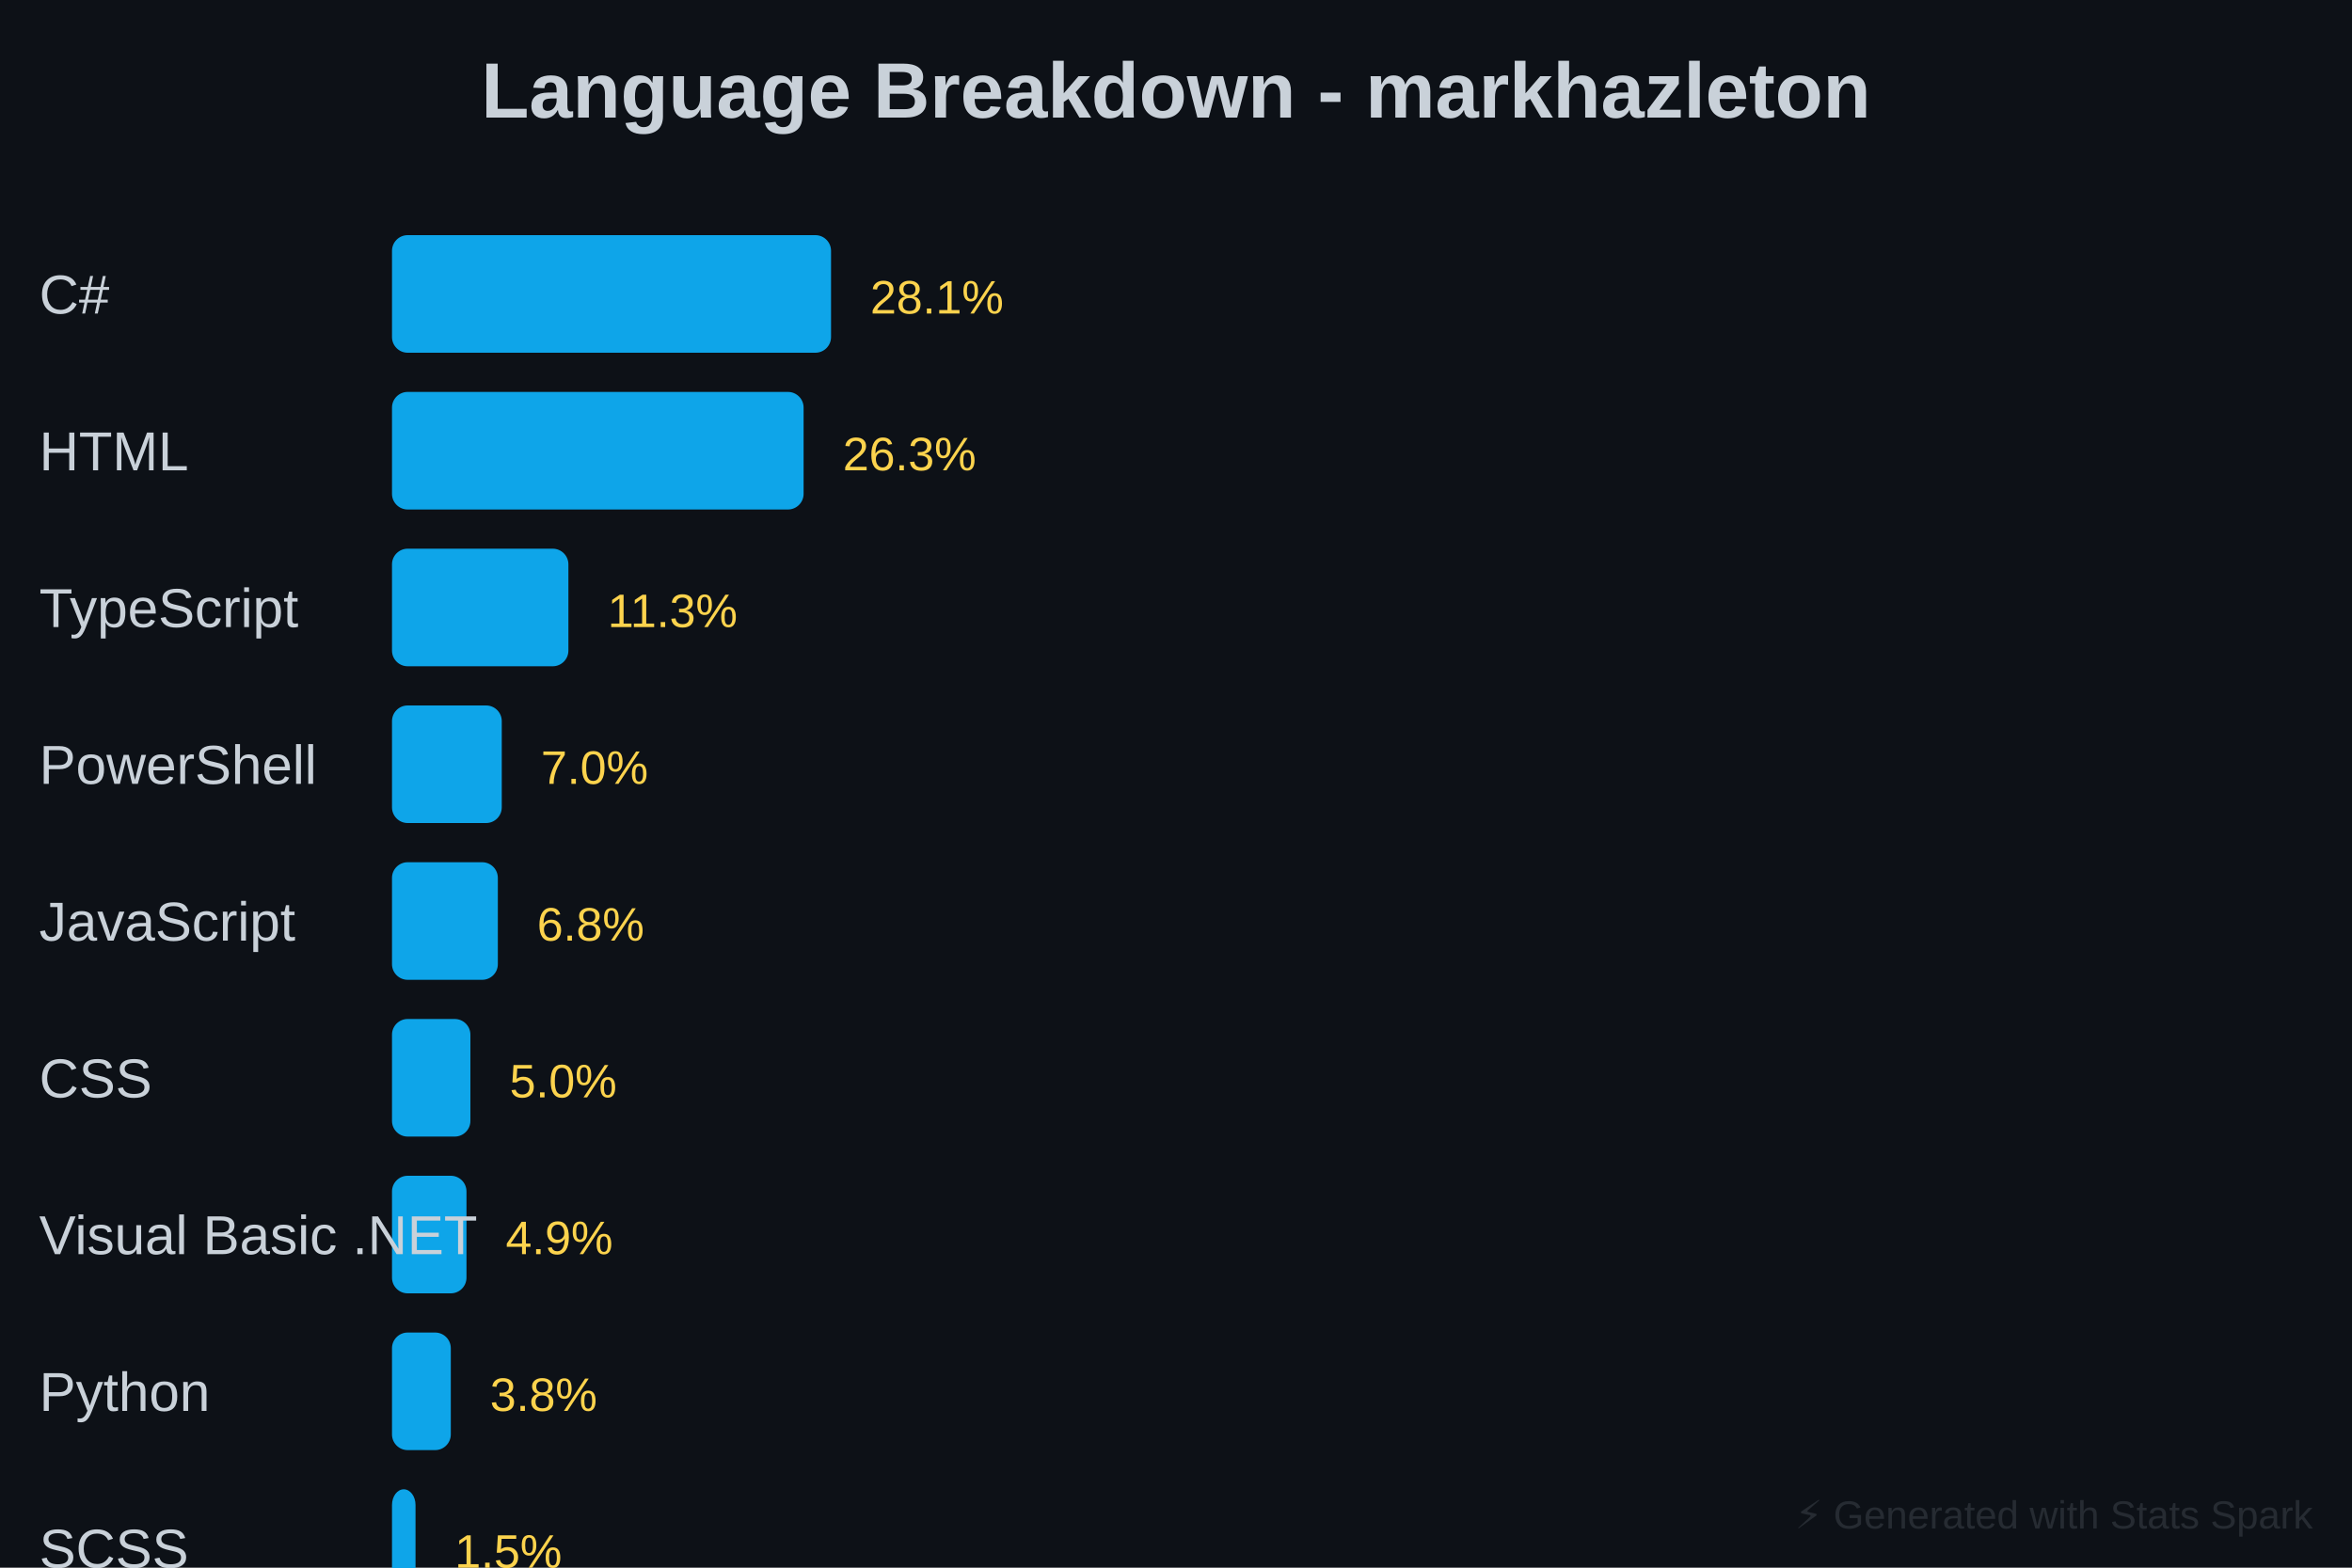
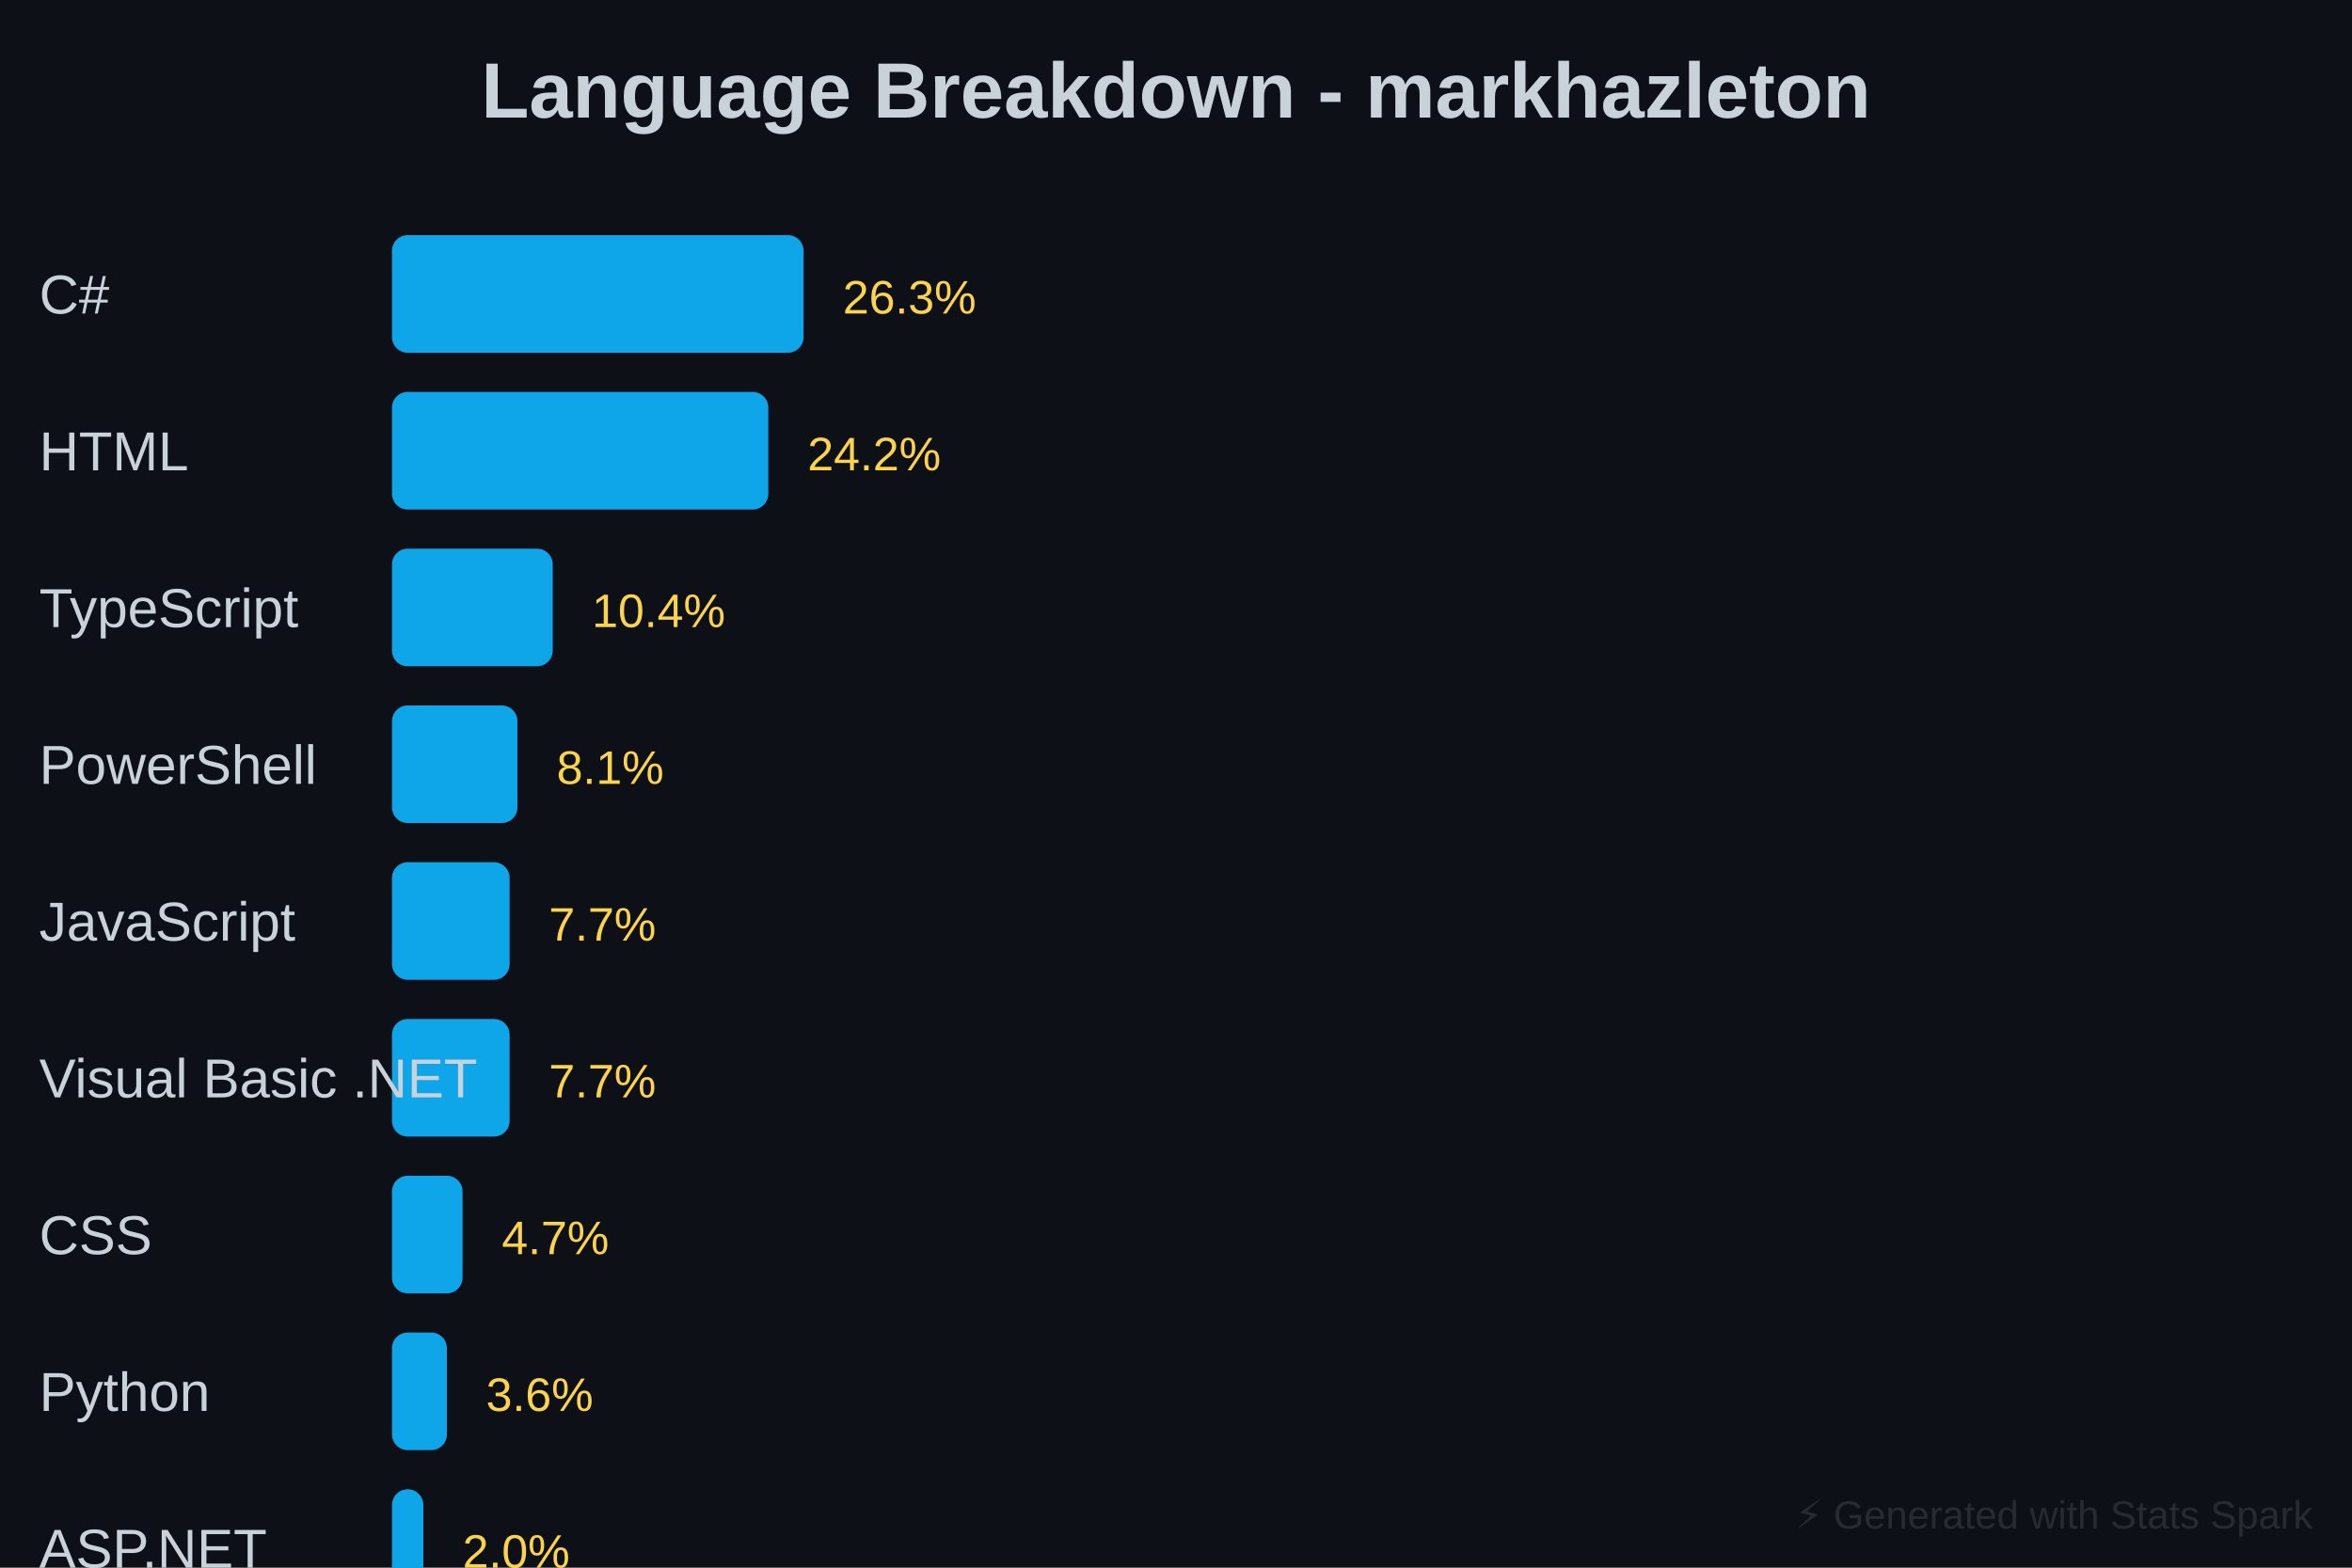
<svg xmlns="http://www.w3.org/2000/svg" baseProfile="full" height="400" version="1.1" width="600">
  <defs />
  <rect fill="#0D1117" height="400" width="600" x="0" y="0" />
  <text fill="#C9D1D9" font-family="Arial, sans-serif" font-size="20px" font-weight="bold" text-anchor="middle" x="300" y="30">Language Breakdown - markhazleton</text>
-   <rect fill="#0EA5E9" height="30" rx="4" width="112" x="100" y="60" />
+   <rect fill="#0EA5E9" height="30" rx="4" width="105" x="100" y="60" />
  <text fill="#C9D1D9" font-family="Arial, sans-serif" font-size="14px" x="10" y="80">C#</text>
-   <text fill="#FCD34D" font-family="Arial, sans-serif" font-size="12px" x="222" y="80">28.1%</text>
-   <rect fill="#0EA5E9" height="30" rx="4" width="105" x="100" y="100" />
+   <text fill="#FCD34D" font-family="Arial, sans-serif" font-size="12px" x="215" y="80">26.3%</text>
+   <rect fill="#0EA5E9" height="30" rx="4" width="96" x="100" y="100" />
  <text fill="#C9D1D9" font-family="Arial, sans-serif" font-size="14px" x="10" y="120">HTML</text>
-   <text fill="#FCD34D" font-family="Arial, sans-serif" font-size="12px" x="215" y="120">26.3%</text>
-   <rect fill="#0EA5E9" height="30" rx="4" width="45" x="100" y="140" />
+   <text fill="#FCD34D" font-family="Arial, sans-serif" font-size="12px" x="206" y="120">24.2%</text>
+   <rect fill="#0EA5E9" height="30" rx="4" width="41" x="100" y="140" />
  <text fill="#C9D1D9" font-family="Arial, sans-serif" font-size="14px" x="10" y="160">TypeScript</text>
-   <text fill="#FCD34D" font-family="Arial, sans-serif" font-size="12px" x="155" y="160">11.3%</text>
-   <rect fill="#0EA5E9" height="30" rx="4" width="28" x="100" y="180" />
+   <text fill="#FCD34D" font-family="Arial, sans-serif" font-size="12px" x="151" y="160">10.4%</text>
+   <rect fill="#0EA5E9" height="30" rx="4" width="32" x="100" y="180" />
  <text fill="#C9D1D9" font-family="Arial, sans-serif" font-size="14px" x="10" y="200">PowerShell</text>
-   <text fill="#FCD34D" font-family="Arial, sans-serif" font-size="12px" x="138" y="200">7.0%</text>
-   <rect fill="#0EA5E9" height="30" rx="4" width="27" x="100" y="220" />
+   <text fill="#FCD34D" font-family="Arial, sans-serif" font-size="12px" x="142" y="200">8.1%</text>
+   <rect fill="#0EA5E9" height="30" rx="4" width="30" x="100" y="220" />
  <text fill="#C9D1D9" font-family="Arial, sans-serif" font-size="14px" x="10" y="240">JavaScript</text>
-   <text fill="#FCD34D" font-family="Arial, sans-serif" font-size="12px" x="137" y="240">6.8%</text>
-   <rect fill="#0EA5E9" height="30" rx="4" width="20" x="100" y="260" />
-   <text fill="#C9D1D9" font-family="Arial, sans-serif" font-size="14px" x="10" y="280">CSS</text>
-   <text fill="#FCD34D" font-family="Arial, sans-serif" font-size="12px" x="130" y="280">5.0%</text>
-   <rect fill="#0EA5E9" height="30" rx="4" width="19" x="100" y="300" />
-   <text fill="#C9D1D9" font-family="Arial, sans-serif" font-size="14px" x="10" y="320">Visual Basic .NET</text>
-   <text fill="#FCD34D" font-family="Arial, sans-serif" font-size="12px" x="129" y="320">4.9%</text>
-   <rect fill="#0EA5E9" height="30" rx="4" width="15" x="100" y="340" />
+   <text fill="#FCD34D" font-family="Arial, sans-serif" font-size="12px" x="140" y="240">7.7%</text>
+   <rect fill="#0EA5E9" height="30" rx="4" width="30" x="100" y="260" />
+   <text fill="#C9D1D9" font-family="Arial, sans-serif" font-size="14px" x="10" y="280">Visual Basic .NET</text>
+   <text fill="#FCD34D" font-family="Arial, sans-serif" font-size="12px" x="140" y="280">7.7%</text>
+   <rect fill="#0EA5E9" height="30" rx="4" width="18" x="100" y="300" />
+   <text fill="#C9D1D9" font-family="Arial, sans-serif" font-size="14px" x="10" y="320">CSS</text>
+   <text fill="#FCD34D" font-family="Arial, sans-serif" font-size="12px" x="128" y="320">4.7%</text>
+   <rect fill="#0EA5E9" height="30" rx="4" width="14" x="100" y="340" />
  <text fill="#C9D1D9" font-family="Arial, sans-serif" font-size="14px" x="10" y="360">Python</text>
-   <text fill="#FCD34D" font-family="Arial, sans-serif" font-size="12px" x="125" y="360">3.8%</text>
-   <rect fill="#0EA5E9" height="30" rx="4" width="6" x="100" y="380" />
-   <text fill="#C9D1D9" font-family="Arial, sans-serif" font-size="14px" x="10" y="400">SCSS</text>
-   <text fill="#FCD34D" font-family="Arial, sans-serif" font-size="12px" x="116" y="400">1.5%</text>
-   <rect fill="#0EA5E9" height="30" rx="4" width="20" x="100" y="420" />
+   <text fill="#FCD34D" font-family="Arial, sans-serif" font-size="12px" x="124" y="360">3.6%</text>
+   <rect fill="#0EA5E9" height="30" rx="4" width="8" x="100" y="380" />
+   <text fill="#C9D1D9" font-family="Arial, sans-serif" font-size="14px" x="10" y="400">ASP.NET</text>
+   <text fill="#FCD34D" font-family="Arial, sans-serif" font-size="12px" x="118" y="400">2.0%</text>
+   <rect fill="#0EA5E9" height="30" rx="4" width="21" x="100" y="420" />
  <text fill="#C9D1D9" font-family="Arial, sans-serif" font-size="14px" x="10" y="440">Other</text>
-   <text fill="#FCD34D" font-family="Arial, sans-serif" font-size="12px" x="130" y="440">5.1%</text>
+   <text fill="#FCD34D" font-family="Arial, sans-serif" font-size="12px" x="131" y="440">5.3%</text>
  <text fill="#30363D" font-family="Arial, sans-serif" font-size="10px" opacity="0.7" text-anchor="end" x="590" y="390">⚡ Generated with Stats Spark</text>
</svg>
